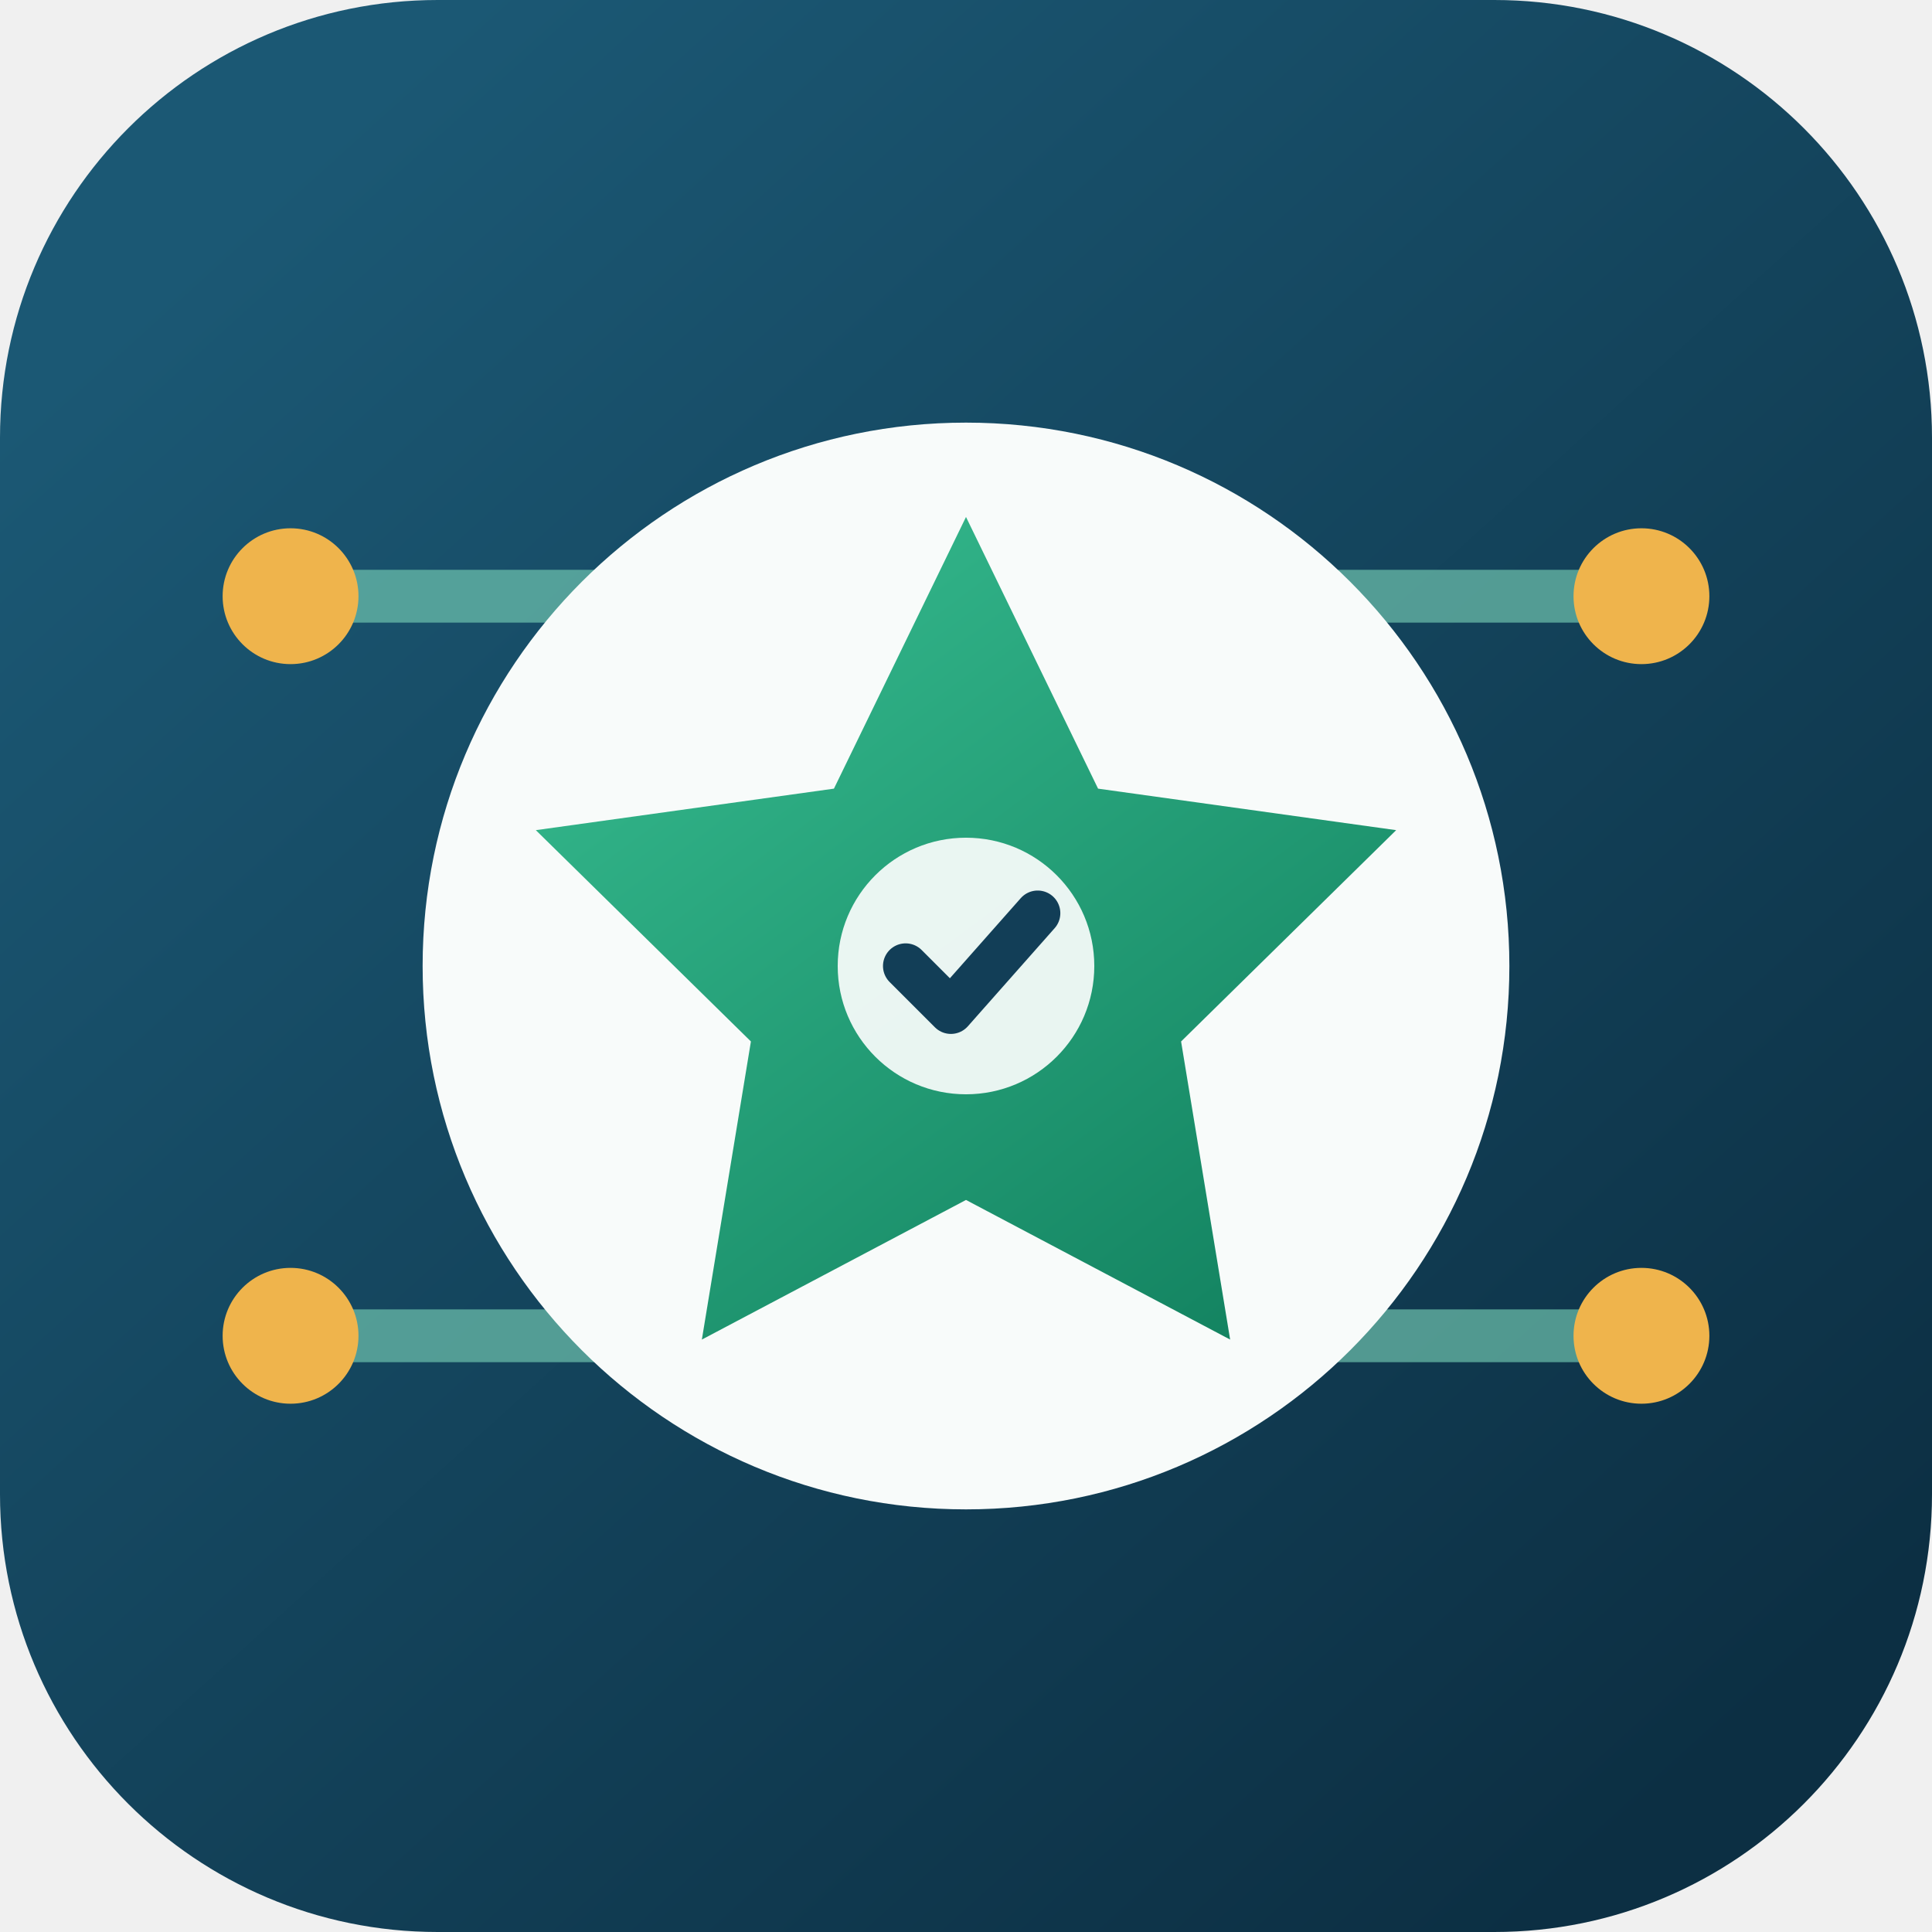
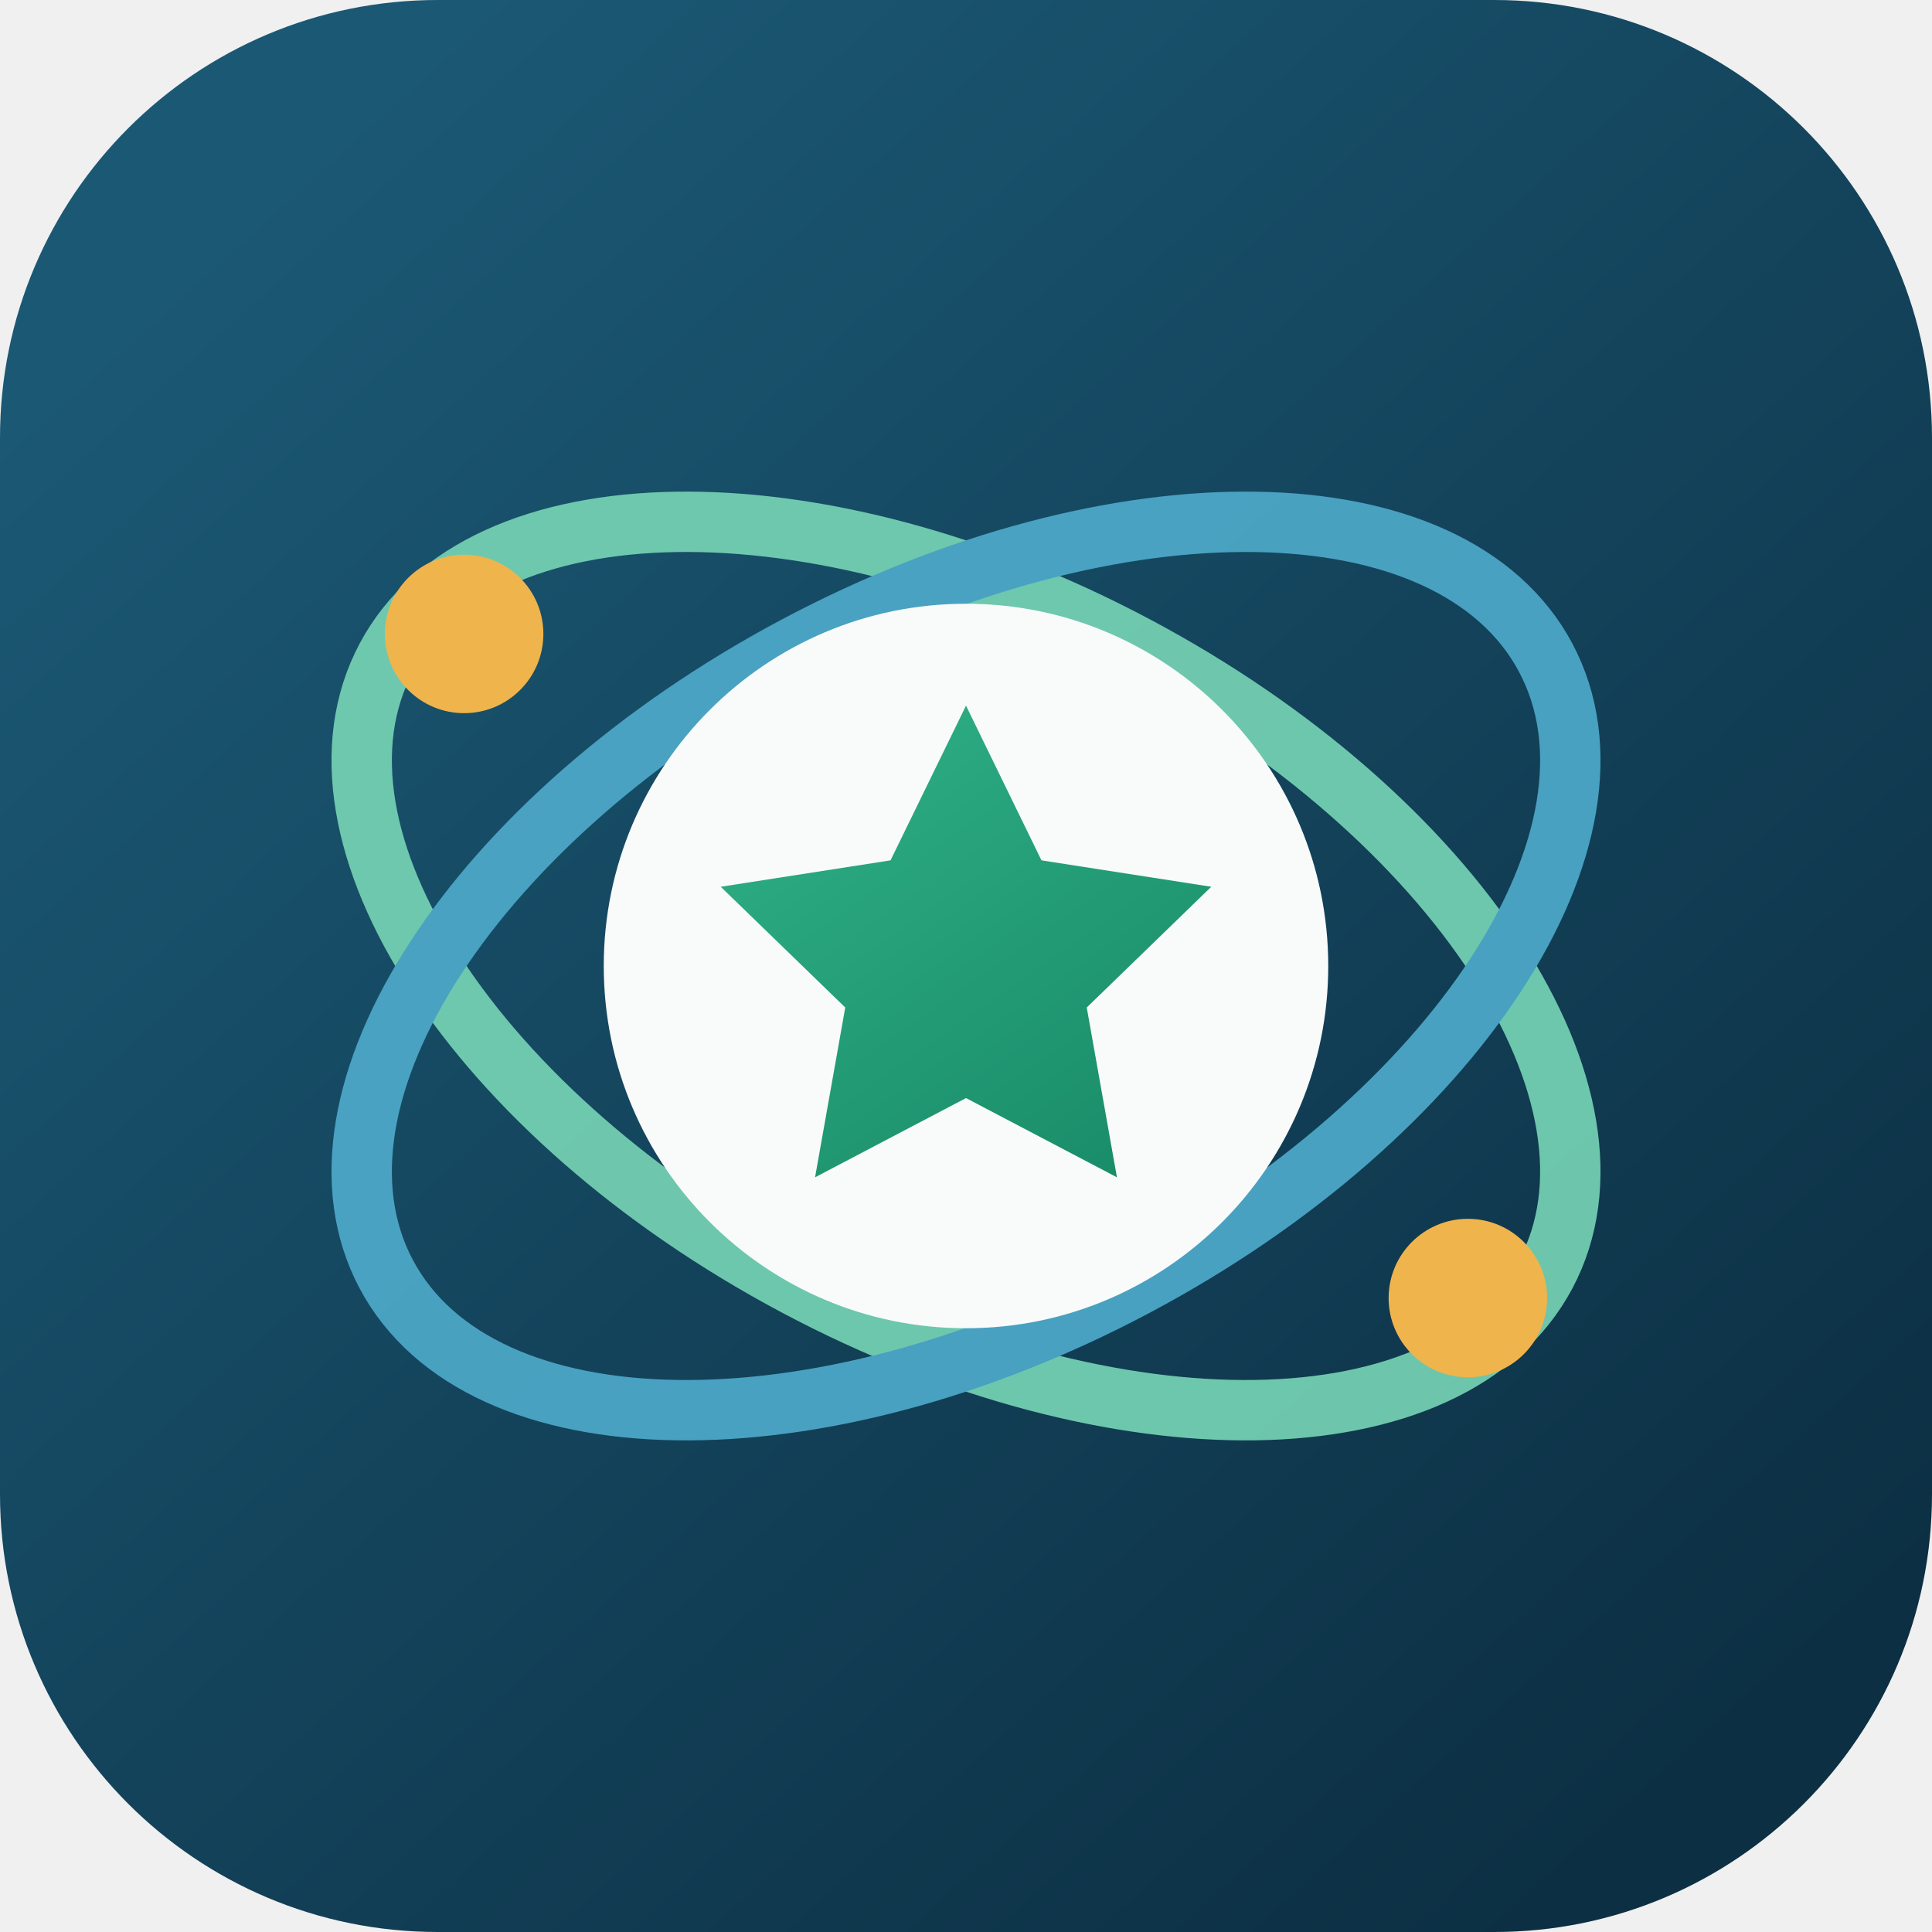
<svg xmlns="http://www.w3.org/2000/svg" viewBox="0 0 512 512" role="img" aria-labelledby="title desc">
  <defs>
    <linearGradient id="bg" x1="70" y1="50" x2="450" y2="470" gradientUnits="userSpaceOnUse">
      <stop stop-color="#1b5874" />
      <stop offset="1" stop-color="#0c2f43" />
    </linearGradient>
-     <linearGradient id="star" x1="180" y1="145" x2="340" y2="360" gradientUnits="userSpaceOnUse">
+     <linearGradient id="star" x1="190" y1="150" x2="330" y2="350" gradientUnits="userSpaceOnUse">
      <stop stop-color="#35b98d" />
      <stop offset="1" stop-color="#12815f" />
    </linearGradient>
  </defs>
  <rect width="512" height="512" rx="116" fill="url(#bg)" />
-   <g fill="none" stroke="#74cdb3" stroke-width="14" stroke-linecap="round" opacity=".65">
-     <path d="M77 158h82l32 32" />
-     <path d="M435 158h-82l-32 32" />
-     <path d="M77 354h92l31-31" />
-     <path d="M435 354h-92l-31-31" />
+   <g fill="none" stroke-width="16" opacity=".92">
+     <ellipse cx="256" cy="256" rx="174" ry="96" stroke="#75d2b4" transform="rotate(28 256 256)" />
+     <ellipse cx="256" cy="256" rx="174" ry="96" stroke="#4da9c9" transform="rotate(-28 256 256)" />
  </g>
+   <circle cx="256" cy="256" r="96" fill="#f8fbfa" />
+   <path d="m256 187 20 41 45 7-33 32 8 45-40-21-40 21 8-45-33-32 45-7z" fill="url(#star)" />
  <g fill="#efb44c">
-     <circle cx="77" cy="158" r="18" />
-     <circle cx="435" cy="158" r="18" />
-     <circle cx="77" cy="354" r="18" />
-     <circle cx="435" cy="354" r="18" />
+     <circle cx="123" cy="168" r="21" />
+     <circle cx="389" cy="344" r="21" />
  </g>
-   <circle cx="256" cy="256" r="144" fill="#f8fbfa" />
-   <path d="m256 137 35 72 79 11-57 56 13 79-70-37-70 37 13-79-57-56 79-11z" fill="url(#star)" />
-   <circle cx="256" cy="256" r="34" fill="#fff" opacity=".9" />
-   <path d="m240 256 12 12 23-26" fill="none" stroke="#123e57" stroke-width="12" stroke-linecap="round" stroke-linejoin="round" />
</svg>
